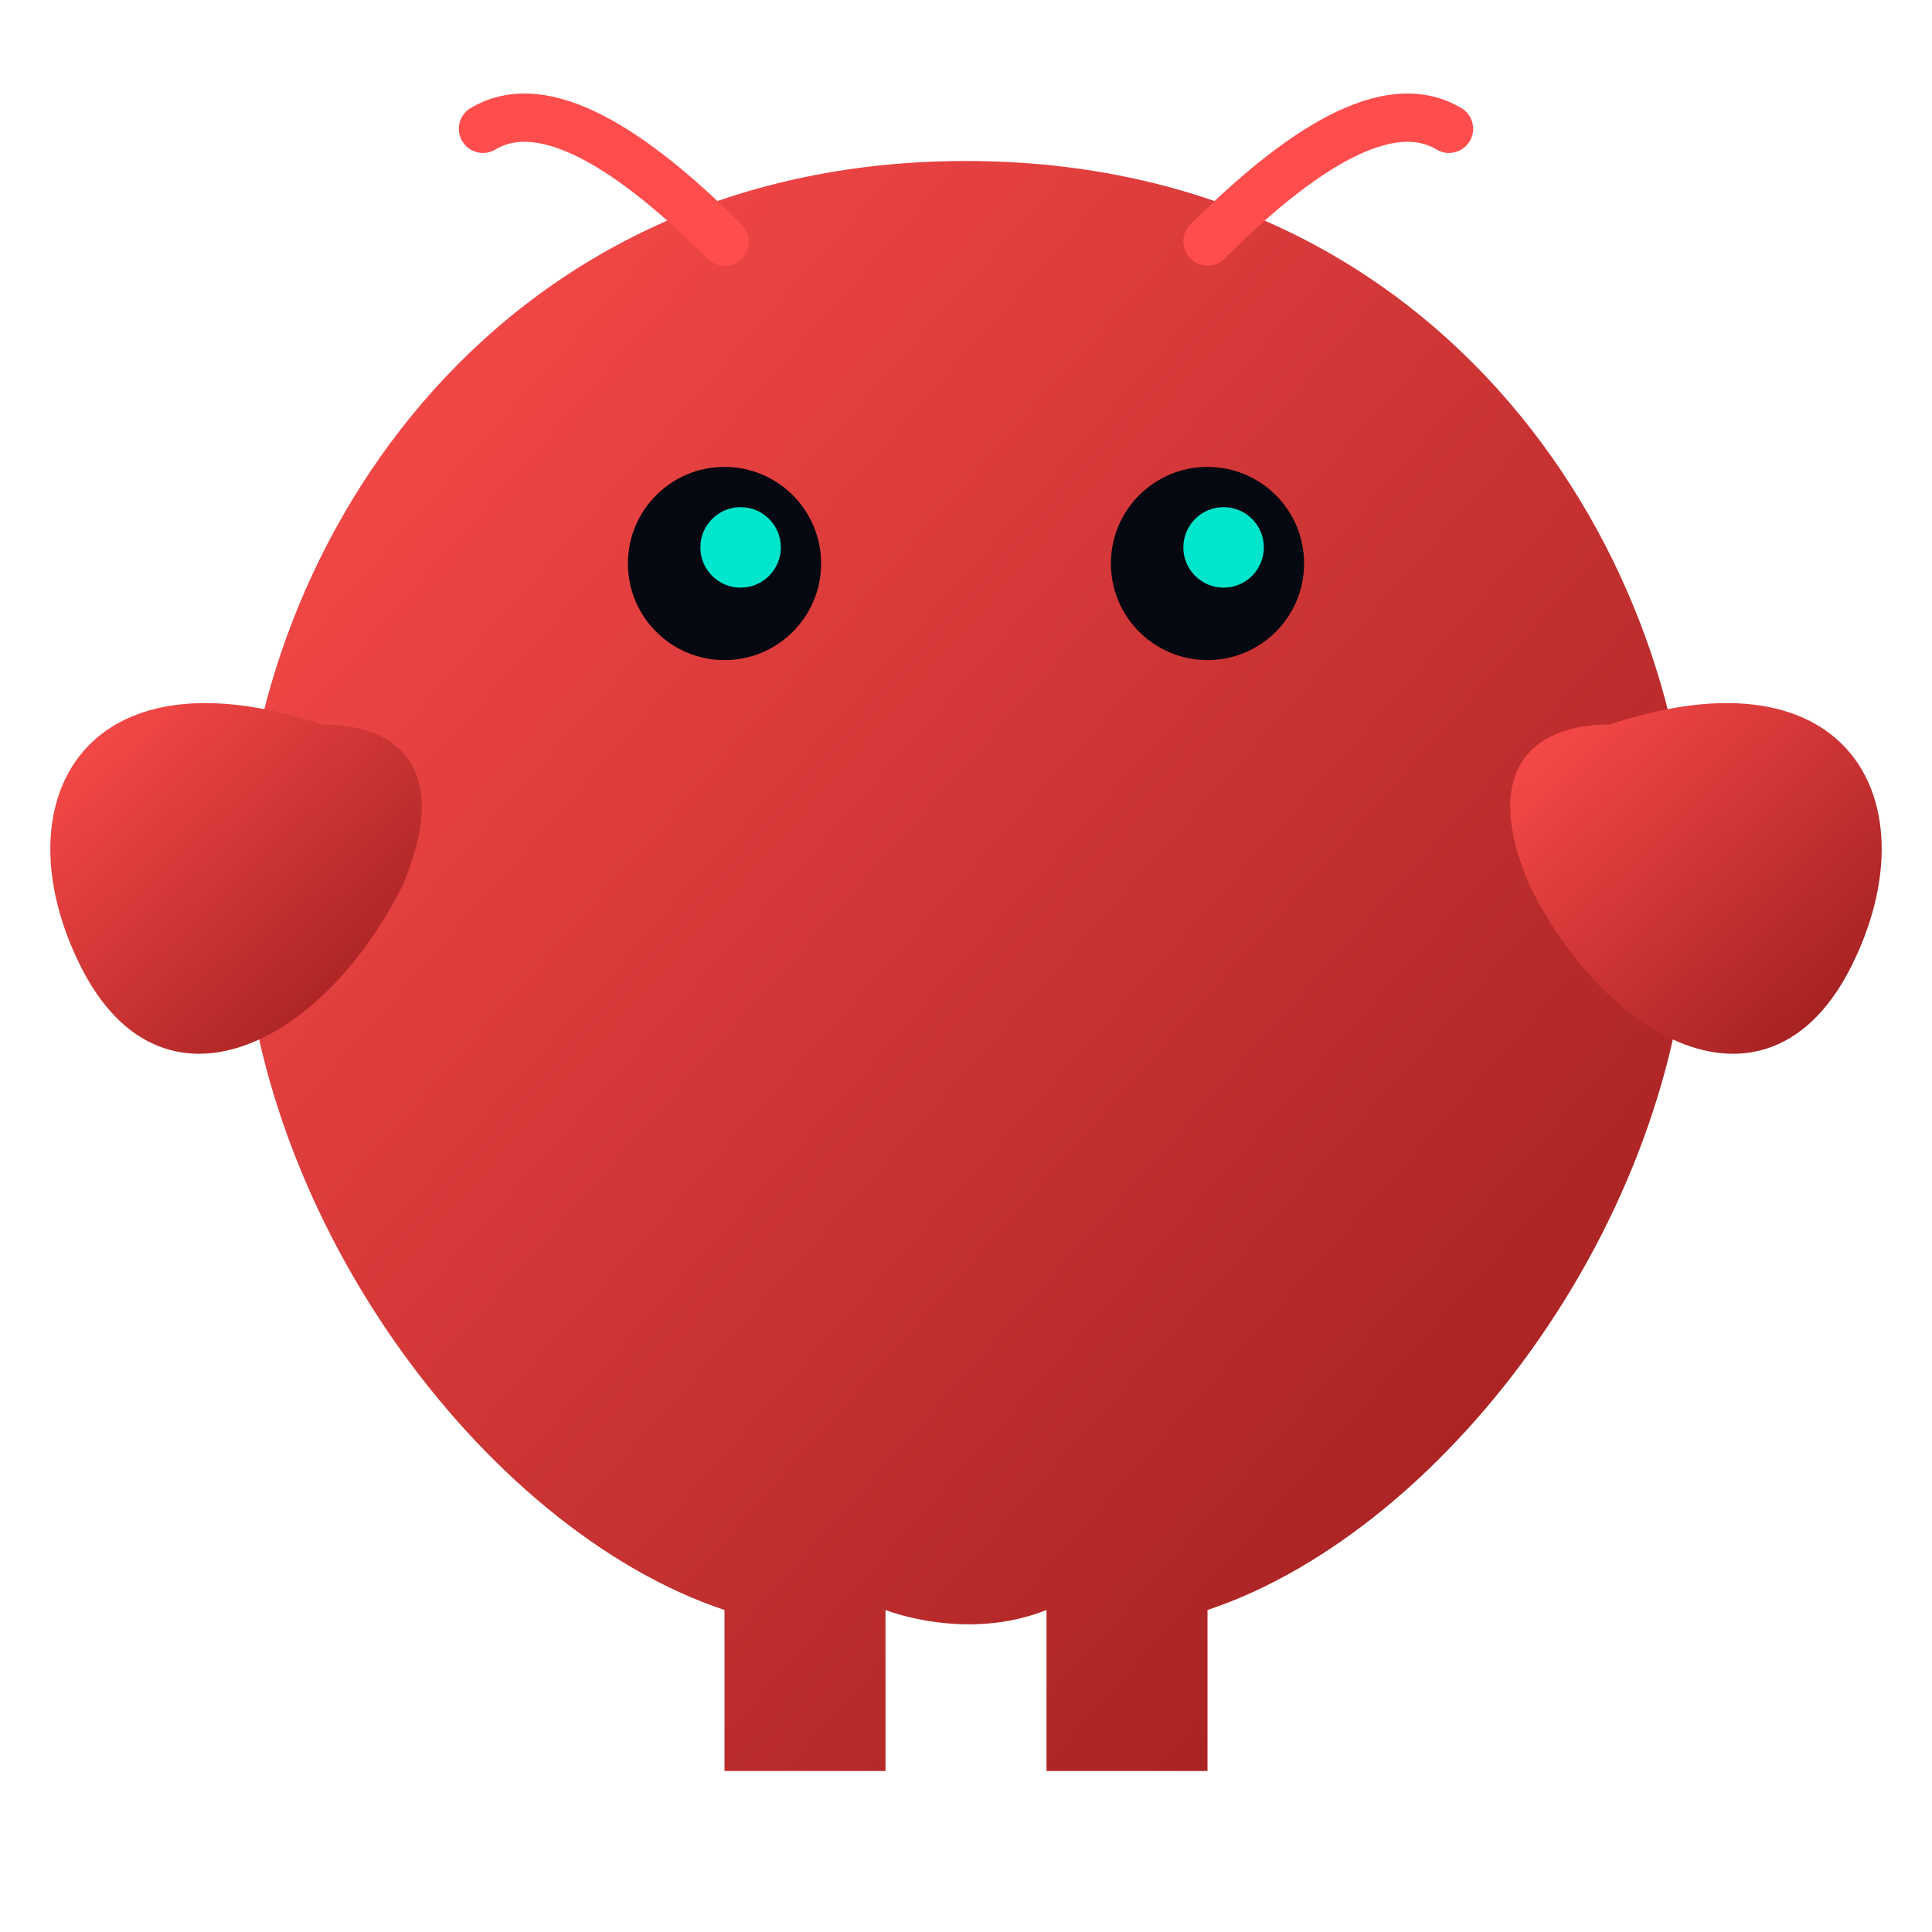
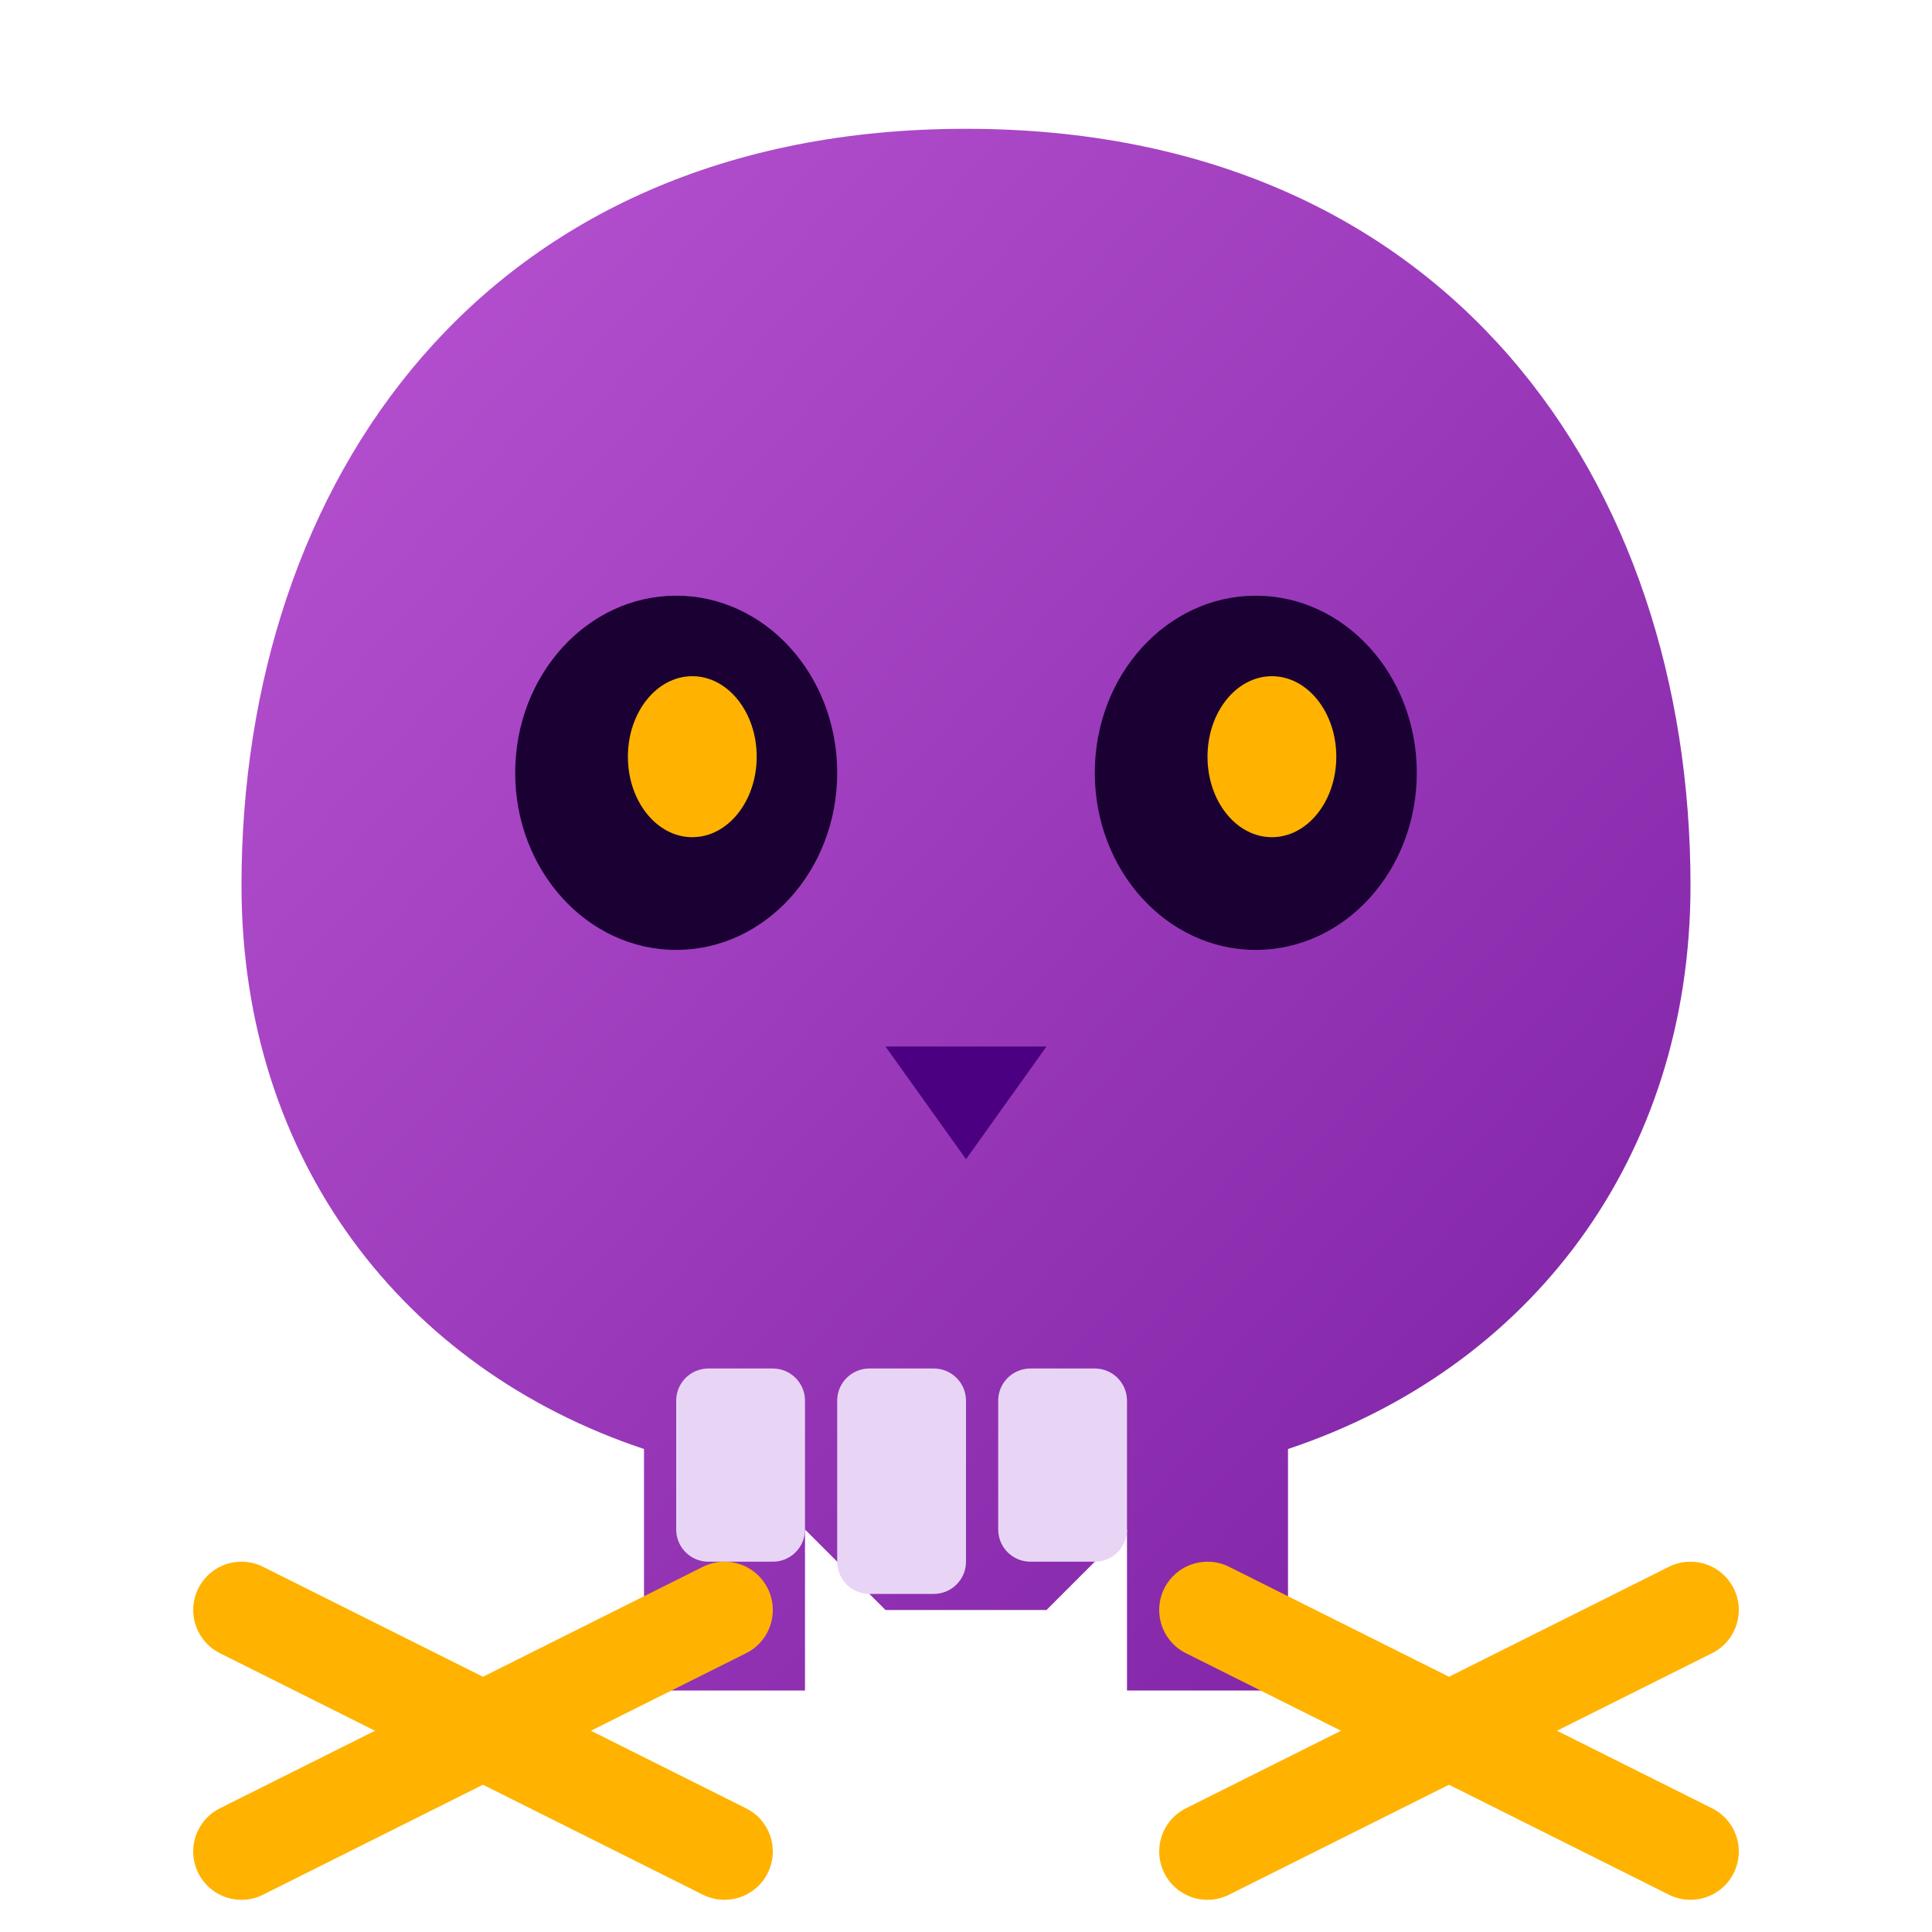
<svg xmlns="http://www.w3.org/2000/svg" viewBox="0 0 120 120" fill="none">
  <defs>
-     <linearGradient id="lobster-gradient" x1="0%" y1="0%" x2="100%" y2="100%">
-       <stop offset="0%" stop-color="#ff4d4d" />
-       <stop offset="100%" stop-color="#991b1b" />
+     <linearGradient id="skull-gradient" x1="0%" y1="0%" x2="100%" y2="100%">
+       <stop offset="0%" stop-color="#BA55D3" />
+       <stop offset="100%" stop-color="#7B1FA2" />
    </linearGradient>
  </defs>
-   <path d="M60 10 C30 10 15 35 15 55 C15 75 30 95 45 100 L45 110 L55 110 L55 100 C55 100 60 102 65 100 L65 110 L75 110 L75 100 C90 95 105 75 105 55 C105 35 90 10 60 10Z" fill="url(#lobster-gradient)" />
-   <path d="M20 45 C5 40 0 50 5 60 C10 70 20 65 25 55 C28 48 25 45 20 45Z" fill="url(#lobster-gradient)" />
-   <path d="M100 45 C115 40 120 50 115 60 C110 70 100 65 95 55 C92 48 95 45 100 45Z" fill="url(#lobster-gradient)" />
-   <path d="M45 15 Q35 5 30 8" stroke="#ff4d4d" stroke-width="3" stroke-linecap="round" />
-   <path d="M75 15 Q85 5 90 8" stroke="#ff4d4d" stroke-width="3" stroke-linecap="round" />
-   <circle cx="45" cy="35" r="6" fill="#050810" />
-   <circle cx="75" cy="35" r="6" fill="#050810" />
-   <circle cx="46" cy="34" r="2.5" fill="#00e5cc" />
-   <circle cx="76" cy="34" r="2.5" fill="#00e5cc" />
+   <path d="M60 8 C30 8 15 30 15 55 C15 72 25 85 40 90 L40 105 L50 105 L50 95 L55 100 L65 100 L70 95 L70 105 L80 105 L80 90 C95 85 105 72 105 55 C105 30 90 8 60 8Z" fill="url(#skull-gradient)" />
+   <ellipse cx="42" cy="48" rx="10" ry="11" fill="#1a0033" />
+   <ellipse cx="43" cy="47" rx="4" ry="5" fill="#FFB300" />
+   <ellipse cx="78" cy="48" rx="10" ry="11" fill="#1a0033" />
+   <ellipse cx="79" cy="47" rx="4" ry="5" fill="#FFB300" />
+   <path d="M55 65 L60 72 L65 65Z" fill="#4A0080" />
+   <rect x="42" y="85" width="8" height="12" rx="2" fill="#E8D5F5" />
+   <rect x="52" y="85" width="8" height="14" rx="2" fill="#E8D5F5" />
+   <rect x="62" y="85" width="8" height="12" rx="2" fill="#E8D5F5" />
+   <g stroke="#FFB300" stroke-width="6" stroke-linecap="round">
+     <line x1="15" y1="100" x2="45" y2="115" />
+     <line x1="45" y1="100" x2="15" y2="115" />
+     <line x1="75" y1="100" x2="105" y2="115" />
+     <line x1="105" y1="100" x2="75" y2="115" />
+   </g>
</svg>
